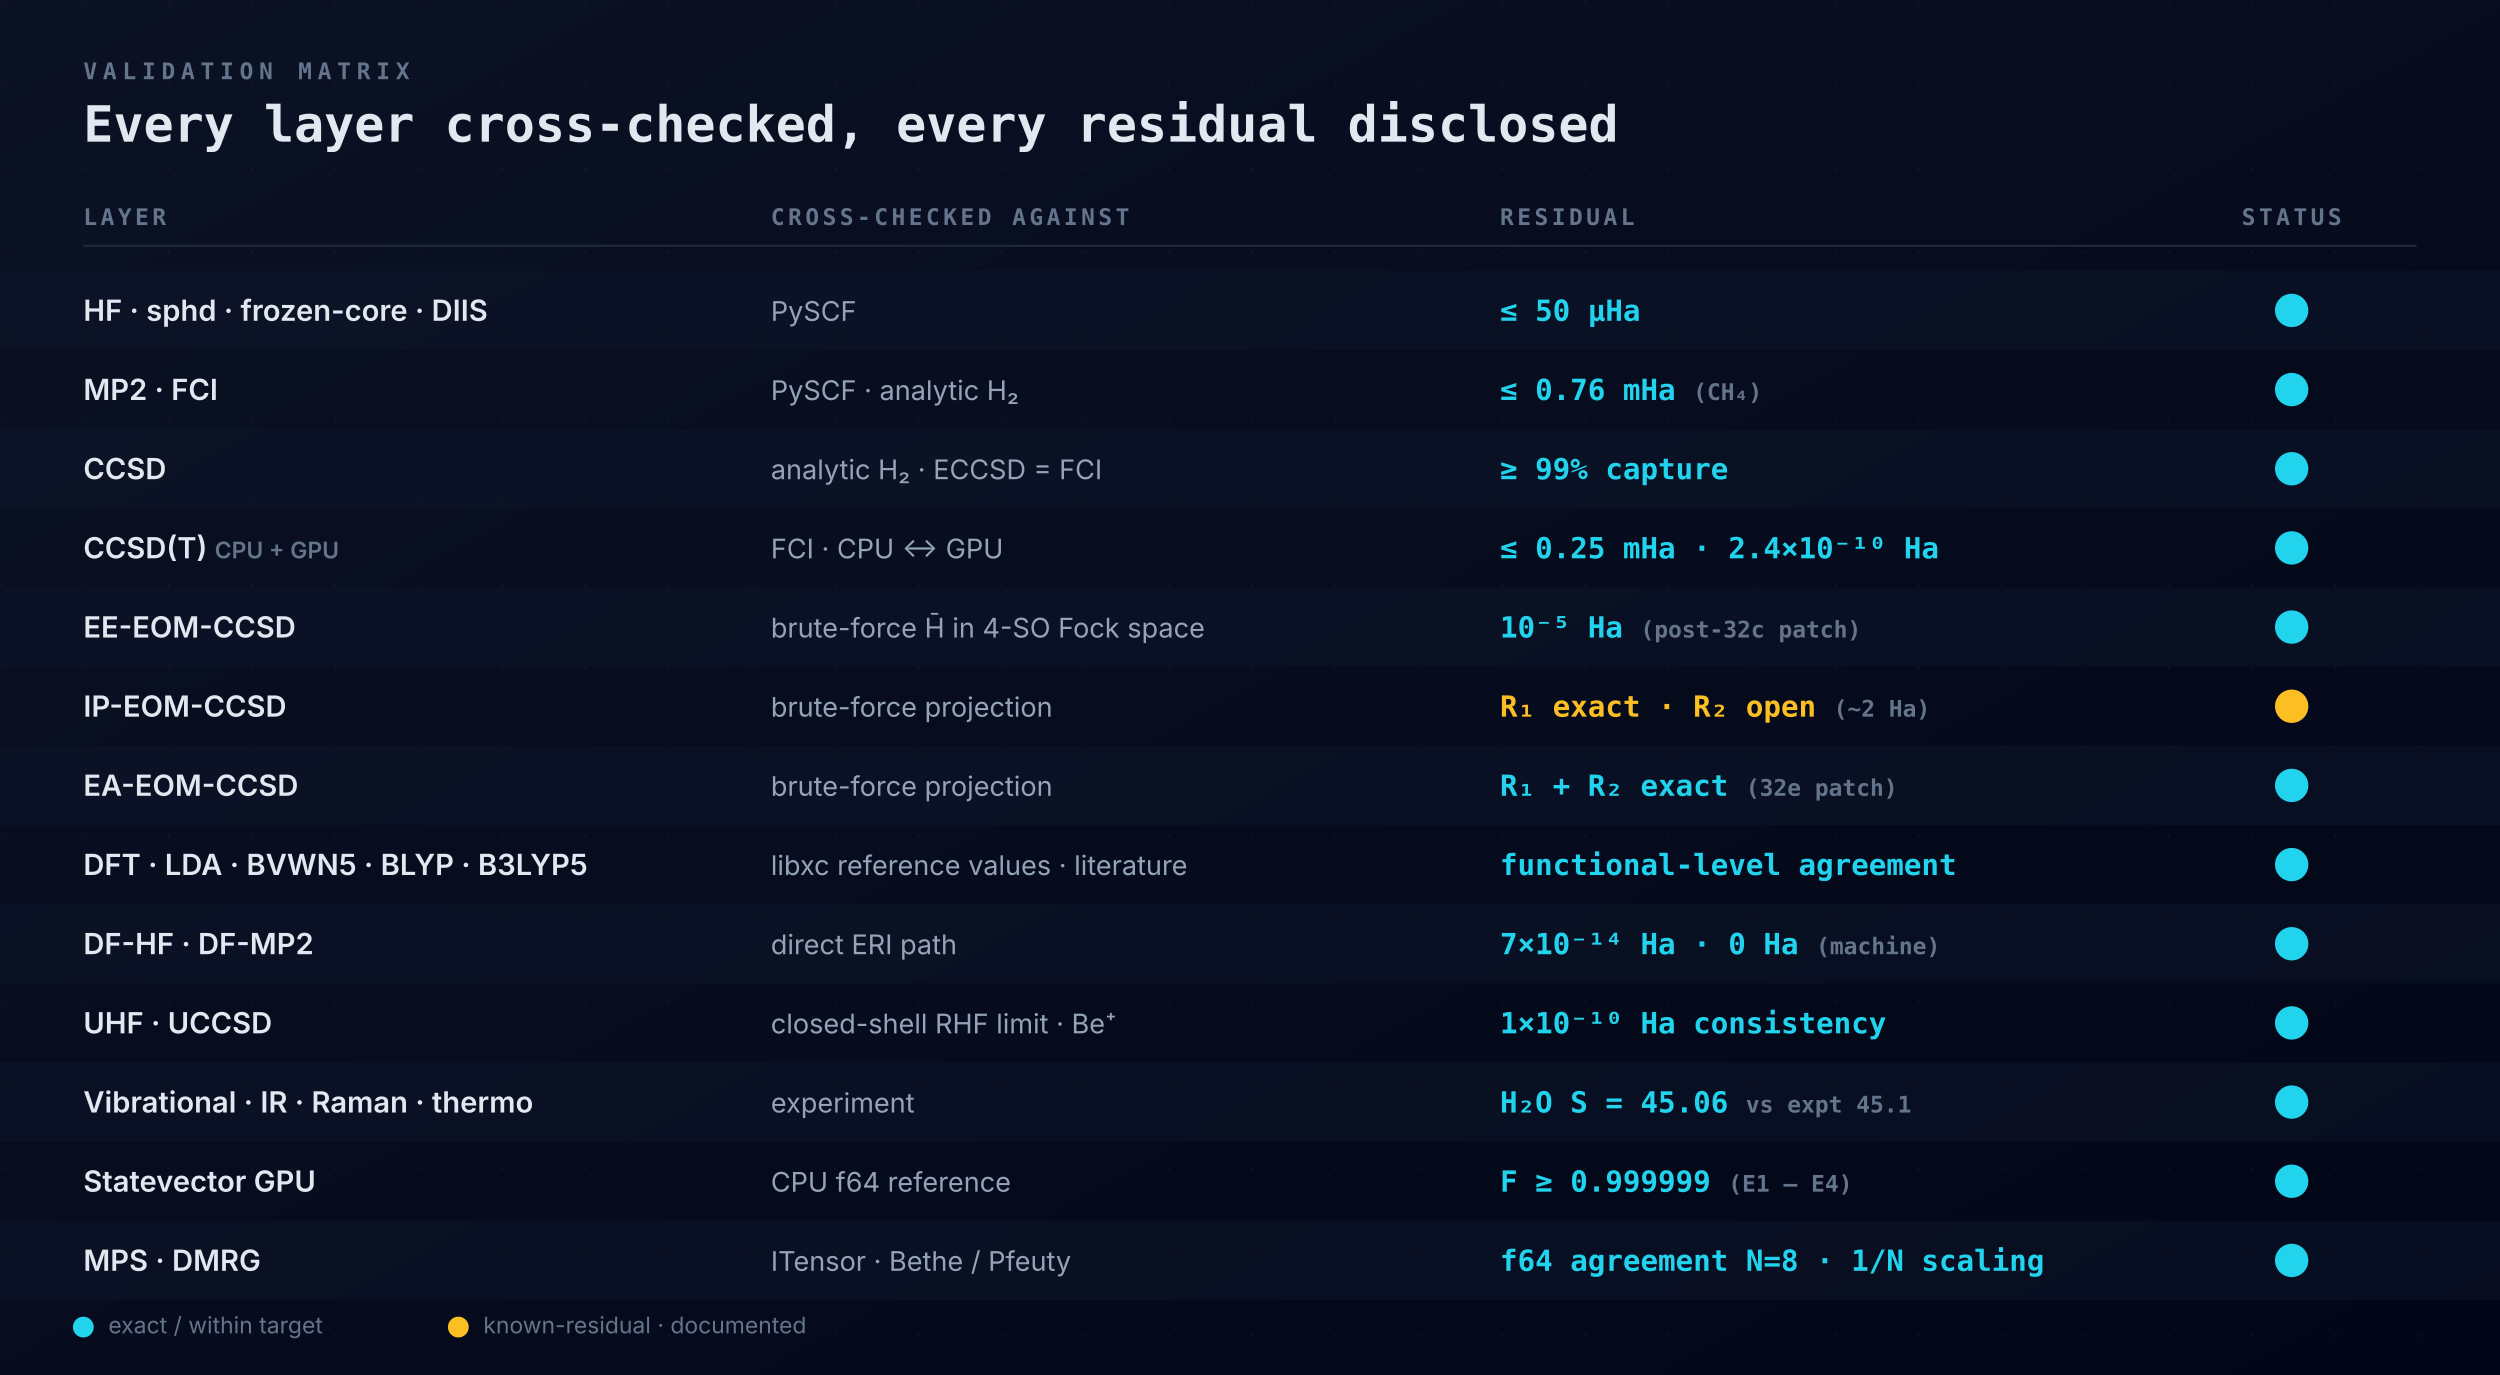
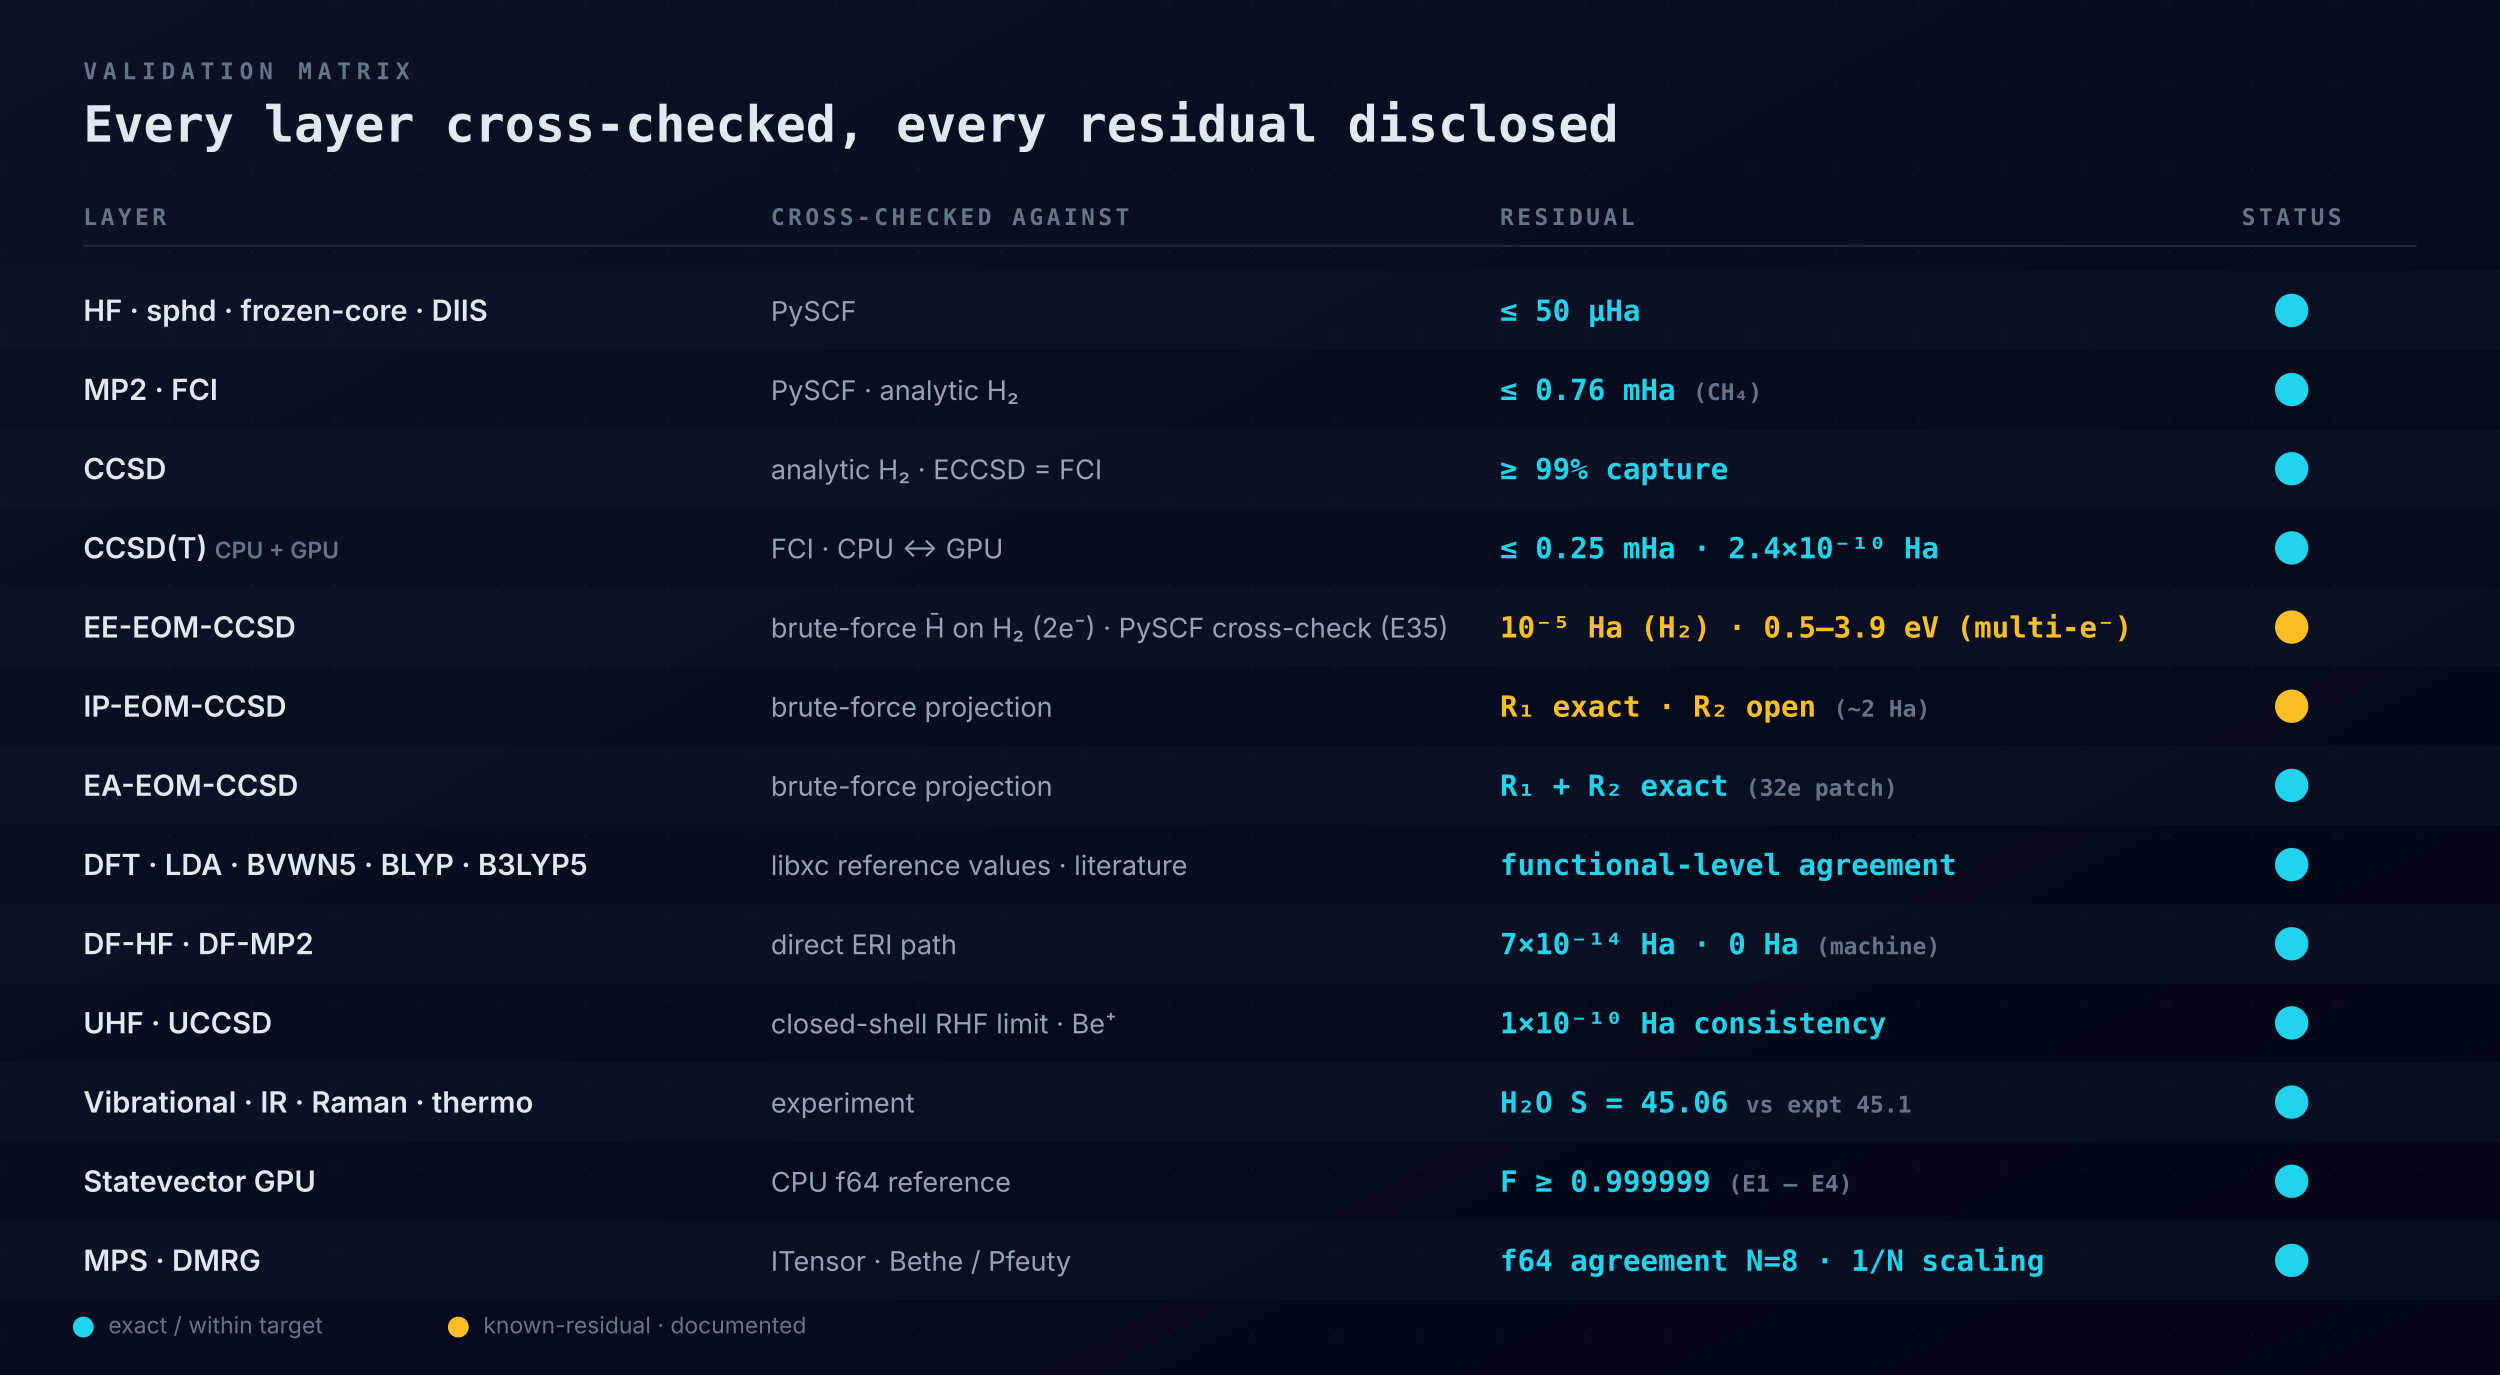
<svg xmlns="http://www.w3.org/2000/svg" viewBox="0 0 1200 660" width="1200" height="660" role="img" aria-label="Validation matrix: 13 layers cross-checked against PySCF, libxc, ITensor, brute-force, experiment">
  <defs>
    <linearGradient id="bgVal" x1="0" y1="0" x2="1" y2="1">
      <stop offset="0%" stop-color="#0b1224" />
      <stop offset="100%" stop-color="#020617" />
    </linearGradient>
    <pattern id="dotsVal" width="40" height="40" patternUnits="userSpaceOnUse">
      <circle cx="1" cy="1" r="0.55" fill="#ffffff" opacity="0.04" />
    </pattern>
  </defs>
  <rect width="1200" height="660" fill="url(#bgVal)" />
  <rect width="1200" height="660" fill="url(#dotsVal)" />
  <text x="40" y="38" font-family="ui-monospace, monospace" font-size="11" letter-spacing="0.25em" fill="#64748b" font-weight="600">VALIDATION MATRIX</text>
  <text x="40" y="68" font-family="ui-monospace, monospace" font-size="24" font-weight="700" fill="#e2e8f0">Every layer cross-checked, every residual disclosed</text>
  <g font-family="ui-monospace, monospace" font-size="11" letter-spacing="0.15em" fill="#64748b" font-weight="600">
    <text x="40" y="108">LAYER</text>
    <text x="370" y="108">CROSS-CHECKED AGAINST</text>
    <text x="720" y="108">RESIDUAL</text>
    <text x="1100" y="108" text-anchor="middle">STATUS</text>
  </g>
  <line x1="40" y1="118" x2="1160" y2="118" stroke="#1e293b" stroke-width="1" />
  <g font-family="-apple-system, system-ui, sans-serif">
    <g transform="translate(0 130)">
      <rect width="1200" height="38" fill="#0f172a" fill-opacity="0.5" />
      <text x="40" y="24" font-size="14" font-weight="600" fill="#e2e8f0">HF · sphd · frozen-core · DIIS</text>
      <text x="370" y="24" font-size="13" fill="#94a3b8">PySCF</text>
      <text x="720" y="24" font-size="14" font-family="ui-monospace, monospace" font-weight="700" fill="#22d3ee">≤ 50 µHa</text>
      <circle cx="1100" cy="19" r="8" fill="#22d3ee" />
    </g>
    <g transform="translate(0 168)">
      <text x="40" y="24" font-size="14" font-weight="600" fill="#e2e8f0">MP2 · FCI</text>
      <text x="370" y="24" font-size="13" fill="#94a3b8">PySCF · analytic H₂</text>
      <text x="720" y="24" font-size="14" font-family="ui-monospace, monospace" font-weight="700" fill="#22d3ee">≤ 0.76 mHa <tspan fill="#64748b" font-size="11">(CH₄)</tspan>
      </text>
      <circle cx="1100" cy="19" r="8" fill="#22d3ee" />
    </g>
    <g transform="translate(0 206)">
      <rect width="1200" height="38" fill="#0f172a" fill-opacity="0.5" />
      <text x="40" y="24" font-size="14" font-weight="600" fill="#e2e8f0">CCSD</text>
      <text x="370" y="24" font-size="13" fill="#94a3b8">analytic H₂ · ECCSD = FCI</text>
      <text x="720" y="24" font-size="14" font-family="ui-monospace, monospace" font-weight="700" fill="#22d3ee">≥ 99% capture</text>
      <circle cx="1100" cy="19" r="8" fill="#22d3ee" />
    </g>
    <g transform="translate(0 244)">
      <text x="40" y="24" font-size="14" font-weight="600" fill="#e2e8f0">CCSD(T) <tspan fill="#64748b" font-size="11">CPU + GPU</tspan>
      </text>
      <text x="370" y="24" font-size="13" fill="#94a3b8">FCI · CPU ↔ GPU</text>
      <text x="720" y="24" font-size="14" font-family="ui-monospace, monospace" font-weight="700" fill="#22d3ee">≤ 0.25 mHa · 2.4×10⁻¹⁰ Ha</text>
      <circle cx="1100" cy="19" r="8" fill="#22d3ee" />
    </g>
    <g transform="translate(0 282)">
      <rect width="1200" height="38" fill="#0f172a" fill-opacity="0.5" />
      <text x="40" y="24" font-size="14" font-weight="600" fill="#e2e8f0">EE-EOM-CCSD</text>
-       <text x="370" y="24" font-size="13" fill="#94a3b8">brute-force H̄ in 4-SO Fock space</text>
-       <text x="720" y="24" font-size="14" font-family="ui-monospace, monospace" font-weight="700" fill="#22d3ee">10⁻⁵ Ha <tspan fill="#64748b" font-size="11">(post-32c patch)</tspan>
-       </text>
-       <circle cx="1100" cy="19" r="8" fill="#22d3ee" />
+       <text x="370" y="24" font-size="13" fill="#94a3b8">brute-force H̄ on H₂ (2e⁻) · PySCF cross-check (E35)</text>
+       <text x="720" y="24" font-size="14" font-family="ui-monospace, monospace" font-weight="700" fill="#fbbf24">10⁻⁵ Ha (H₂) · 0.5–3.9 eV (multi-e⁻)</text>
+       <circle cx="1100" cy="19" r="8" fill="#fbbf24" />
    </g>
    <g transform="translate(0 320)">
      <text x="40" y="24" font-size="14" font-weight="600" fill="#e2e8f0">IP-EOM-CCSD</text>
      <text x="370" y="24" font-size="13" fill="#94a3b8">brute-force projection</text>
      <text x="720" y="24" font-size="14" font-family="ui-monospace, monospace" font-weight="700" fill="#fbbf24">R₁ exact · R₂ open <tspan fill="#64748b" font-size="11">(~2 Ha)</tspan>
      </text>
      <circle cx="1100" cy="19" r="8" fill="#fbbf24" />
    </g>
    <g transform="translate(0 358)">
      <rect width="1200" height="38" fill="#0f172a" fill-opacity="0.5" />
      <text x="40" y="24" font-size="14" font-weight="600" fill="#e2e8f0">EA-EOM-CCSD</text>
      <text x="370" y="24" font-size="13" fill="#94a3b8">brute-force projection</text>
      <text x="720" y="24" font-size="14" font-family="ui-monospace, monospace" font-weight="700" fill="#22d3ee">R₁ + R₂ exact <tspan fill="#64748b" font-size="11">(32e patch)</tspan>
      </text>
      <circle cx="1100" cy="19" r="8" fill="#22d3ee" />
    </g>
    <g transform="translate(0 396)">
      <text x="40" y="24" font-size="14" font-weight="600" fill="#e2e8f0">DFT · LDA · BVWN5 · BLYP · B3LYP5</text>
      <text x="370" y="24" font-size="13" fill="#94a3b8">libxc reference values · literature</text>
      <text x="720" y="24" font-size="14" font-family="ui-monospace, monospace" font-weight="700" fill="#22d3ee">functional-level agreement</text>
      <circle cx="1100" cy="19" r="8" fill="#22d3ee" />
    </g>
    <g transform="translate(0 434)">
      <rect width="1200" height="38" fill="#0f172a" fill-opacity="0.5" />
      <text x="40" y="24" font-size="14" font-weight="600" fill="#e2e8f0">DF-HF · DF-MP2</text>
      <text x="370" y="24" font-size="13" fill="#94a3b8">direct ERI path</text>
      <text x="720" y="24" font-size="14" font-family="ui-monospace, monospace" font-weight="700" fill="#22d3ee">7×10⁻¹⁴ Ha · 0 Ha <tspan fill="#64748b" font-size="11">(machine)</tspan>
      </text>
      <circle cx="1100" cy="19" r="8" fill="#22d3ee" />
    </g>
    <g transform="translate(0 472)">
      <text x="40" y="24" font-size="14" font-weight="600" fill="#e2e8f0">UHF · UCCSD</text>
      <text x="370" y="24" font-size="13" fill="#94a3b8">closed-shell RHF limit · Be⁺</text>
      <text x="720" y="24" font-size="14" font-family="ui-monospace, monospace" font-weight="700" fill="#22d3ee">1×10⁻¹⁰ Ha consistency</text>
      <circle cx="1100" cy="19" r="8" fill="#22d3ee" />
    </g>
    <g transform="translate(0 510)">
      <rect width="1200" height="38" fill="#0f172a" fill-opacity="0.5" />
      <text x="40" y="24" font-size="14" font-weight="600" fill="#e2e8f0">Vibrational · IR · Raman · thermo</text>
      <text x="370" y="24" font-size="13" fill="#94a3b8">experiment</text>
      <text x="720" y="24" font-size="14" font-family="ui-monospace, monospace" font-weight="700" fill="#22d3ee">H₂O S = 45.06 <tspan fill="#64748b" font-size="11">vs expt 45.1</tspan>
      </text>
      <circle cx="1100" cy="19" r="8" fill="#22d3ee" />
    </g>
    <g transform="translate(0 548)">
      <text x="40" y="24" font-size="14" font-weight="600" fill="#e2e8f0">Statevector GPU</text>
      <text x="370" y="24" font-size="13" fill="#94a3b8">CPU f64 reference</text>
      <text x="720" y="24" font-size="14" font-family="ui-monospace, monospace" font-weight="700" fill="#22d3ee">F ≥ 0.999999 <tspan fill="#64748b" font-size="11">(E1 – E4)</tspan>
      </text>
      <circle cx="1100" cy="19" r="8" fill="#22d3ee" />
    </g>
    <g transform="translate(0 586)">
      <rect width="1200" height="38" fill="#0f172a" fill-opacity="0.5" />
      <text x="40" y="24" font-size="14" font-weight="600" fill="#e2e8f0">MPS · DMRG</text>
      <text x="370" y="24" font-size="13" fill="#94a3b8">ITensor · Bethe / Pfeuty</text>
      <text x="720" y="24" font-size="14" font-family="ui-monospace, monospace" font-weight="700" fill="#22d3ee">f64 agreement N=8 · 1/N scaling</text>
      <circle cx="1100" cy="19" r="8" fill="#22d3ee" />
    </g>
  </g>
  <g transform="translate(40 640)" font-family="-apple-system, system-ui, sans-serif" font-size="11" fill="#64748b">
    <circle cx="0" cy="-3" r="5" fill="#22d3ee" />
    <text x="12" y="0">exact / within target</text>
    <circle cx="180" cy="-3" r="5" fill="#fbbf24" />
    <text x="192" y="0">known-residual · documented</text>
  </g>
</svg>
